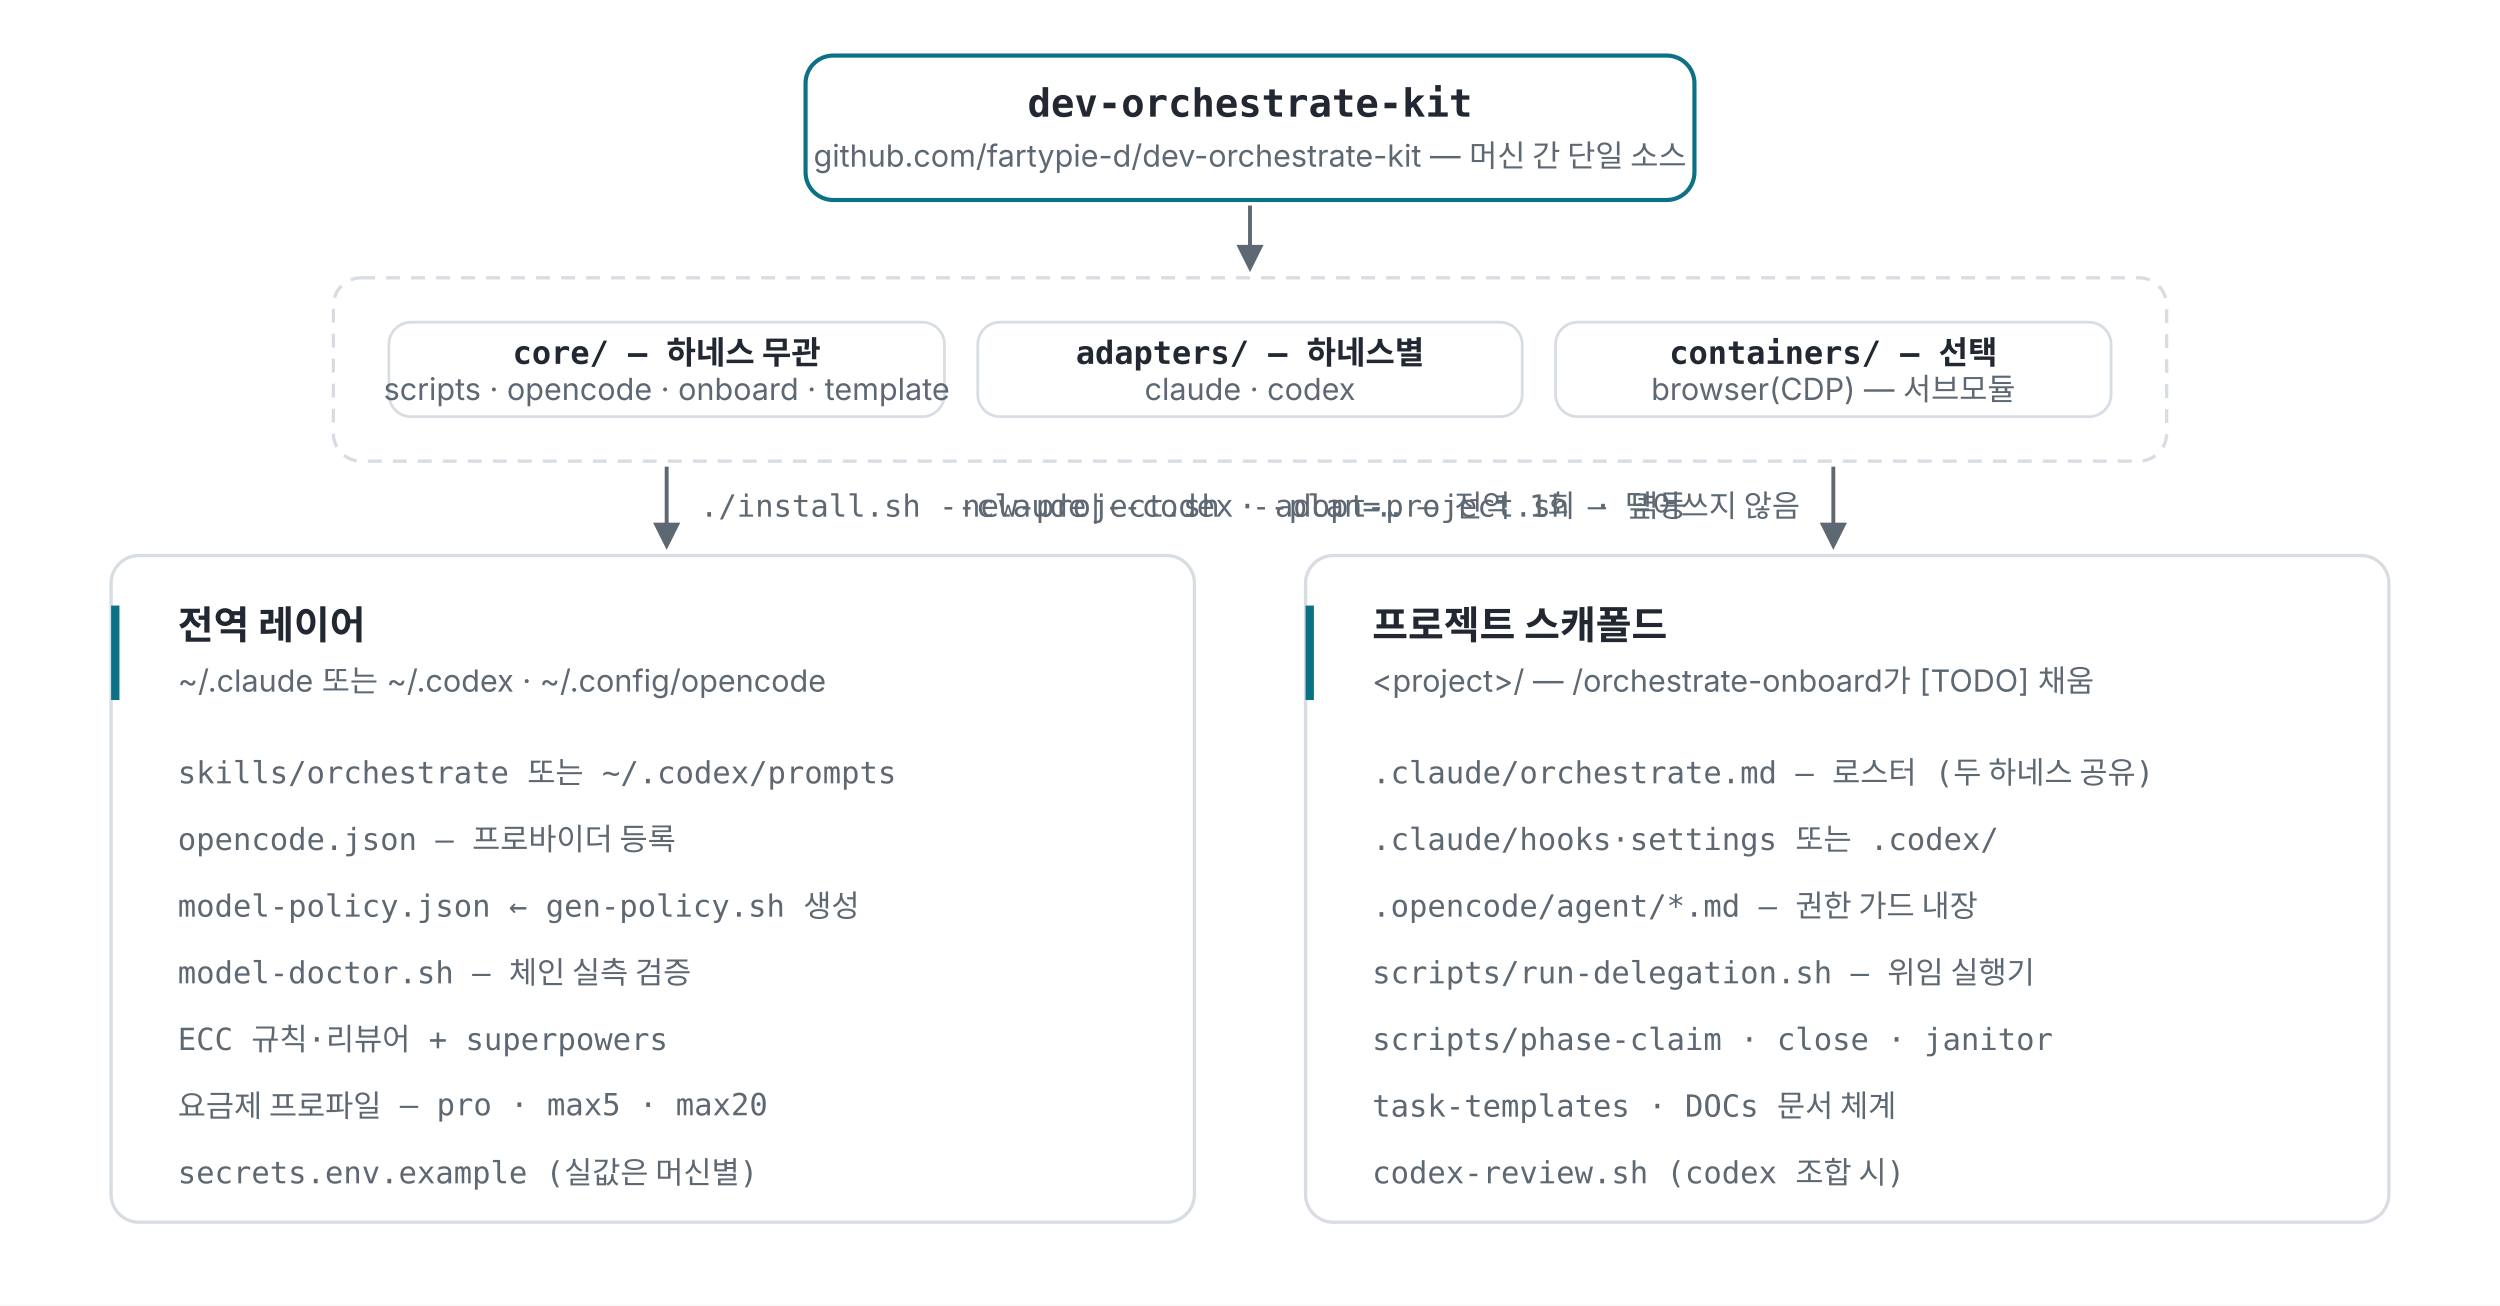
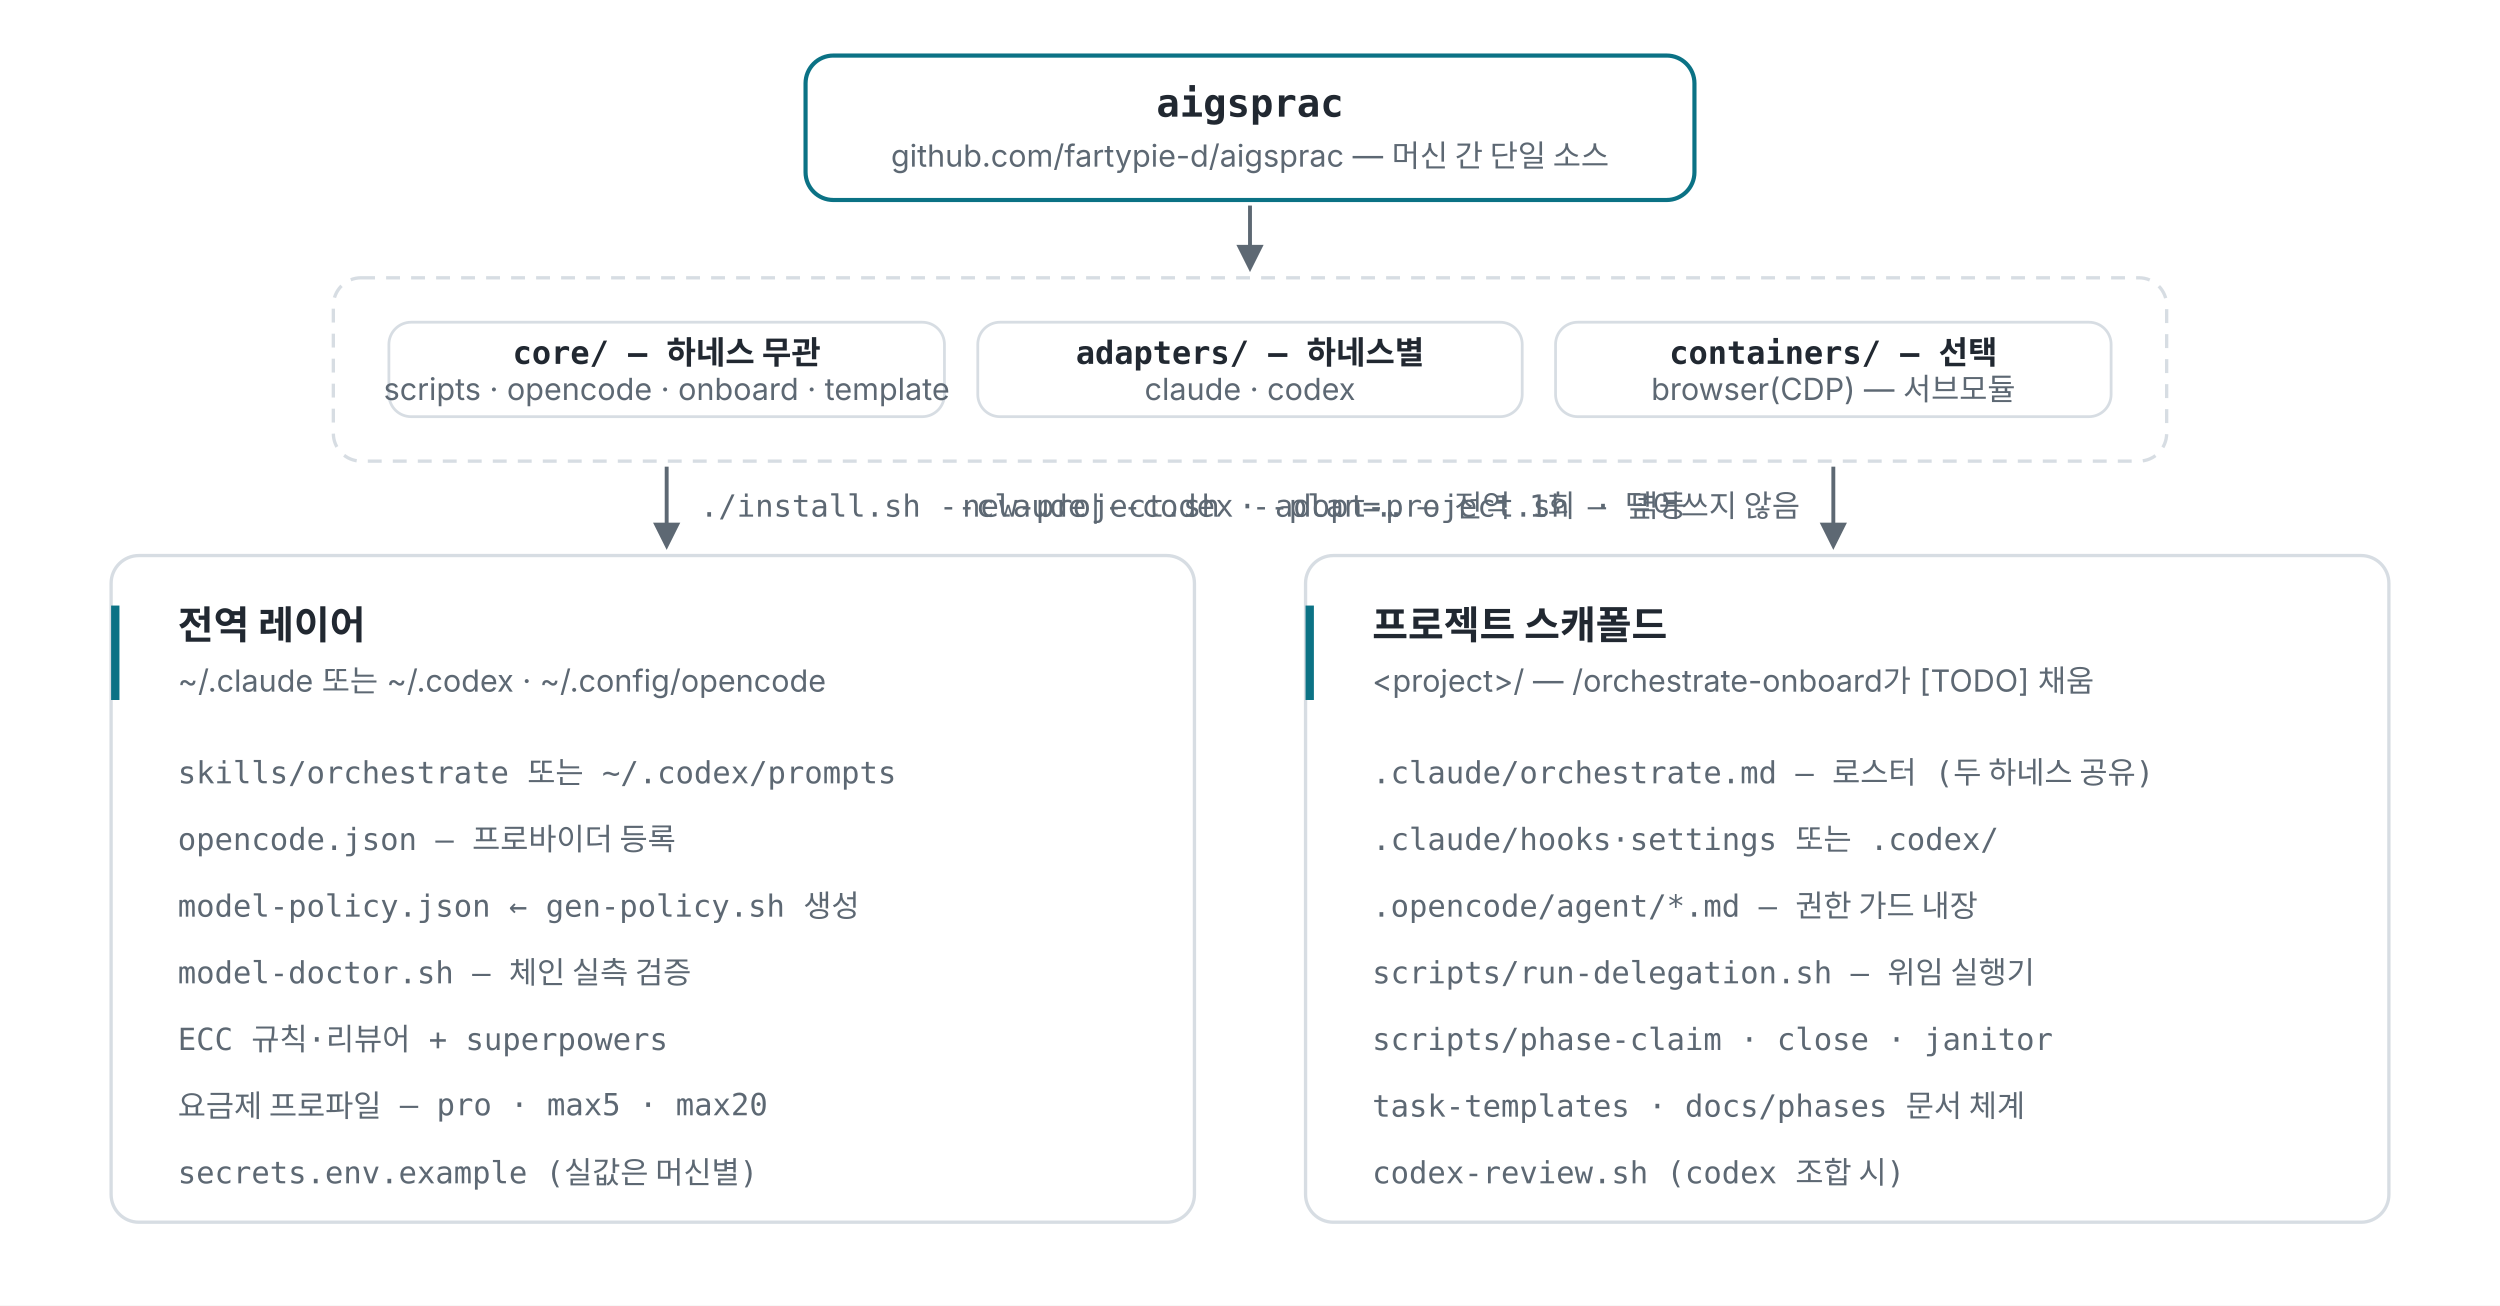
- <svg xmlns="http://www.w3.org/2000/svg" viewBox="0 0 900 470" role="img" aria-label="dev-orchestrate-kit v2 구조. 저장소는 core(하네스 무관 스크립트·opencode 설정·온보딩·프로젝트 템플릿), adapters(claude·codex), containers(browser — 서브모듈) 세 계층으로 구성된다. install.sh가 전역 레이어(~/.claude 또는 ~/.codex, ~/.config/opencode)를, new-project.sh와 adopt-project.sh가 프로젝트 스캐폴드를 설치한다.">
+ <svg xmlns="http://www.w3.org/2000/svg" viewBox="0 0 900 470" role="img" aria-label="aigsprac v2 구조. 저장소는 core(하네스 무관 스크립트·opencode 설정·온보딩·프로젝트 템플릿), adapters(claude·codex), containers(browser — 서브모듈) 세 계층으로 구성된다. install.sh가 전역 레이어(~/.claude 또는 ~/.codex, ~/.config/opencode)를, new-project.sh와 adopt-project.sh가 프로젝트 스캐폴드를 설치한다.">
  <style>
svg { font-family: -apple-system, "Apple SD Gothic Neo", "Noto Sans KR", "Malgun Gothic", system-ui, sans-serif; color: #5D6873; }
.lane-h { font-size: 13px; font-weight: 700; fill: #212831; letter-spacing: 0.02em; }
.lane-g { stroke: currentColor; stroke-dasharray: 3 6; opacity: 0.28; }
.bx { fill: #FFFFFF; stroke: #D7DDE3; stroke-width: 1.2; }
.bx-bar { fill: #0B7285; }
.bx-t { font-size: 14px; font-weight: 650; fill: #212831; }
.bx-s { font-size: 11px; fill: #5D6873; }
.gate-bx { fill: #F8EFDC; stroke: #A26A00; stroke-width: 1.3; }
.gate-t { font-size: 14px; font-weight: 700; fill: #A26A00; }
.pill { fill: #EBEFF2; stroke: #D7DDE3; stroke-width: 1; }
.oc-bx { fill: #FFFFFF; stroke: #0B7285; stroke-width: 1.5; }
.opt-bx { fill: none; stroke: #D7DDE3; stroke-width: 1.2; stroke-dasharray: 5 4; }
.fl { stroke: currentColor; stroke-width: 1.4; fill: none; }
.fl-a { stroke: #0B7285; stroke-width: 1.4; fill: none; stroke-dasharray: 5 4; }
.lbl { font-size: 11px; fill: #5D6873; }
.lbl-a { font-size: 11px; fill: #0B7285; font-weight: 600; }
.note-t { font-size: 11.5px; font-weight: 700; fill: #212831; }
.note-l { font-size: 11px; fill: #5D6873; }
.mono-t { font-family: ui-monospace, "SF Mono", Consolas, monospace; }
.chip { fill: #FFFFFF; stroke: #D7DDE3; stroke-width: 1; }
.chip-g { fill: #F8EFDC; stroke: #A26A00; stroke-width: 1.2; }
.chip-h { fill: #E3F0F2; stroke: #0B7285; stroke-width: 1.2; stroke-dasharray: 4 3; }
.chip-t { font-size: 11.5px; font-weight: 600; fill: #212831; }
.sess-bx { fill: #F4F6F8; stroke: #D7DDE3; stroke-width: 1.2; }
.sess-t { font-size: 12px; font-weight: 700; fill: #212831; }
.fl-b { stroke: currentColor; stroke-width: 1.2; fill: none; stroke-dasharray: 5 5; opacity: 0.7; }
</style>
  <rect width="100%" height="100%" fill="#FFFFFF" />
  <defs>
    <marker id="ah2" viewBox="0 0 10 10" refX="8" refY="5" markerWidth="7" markerHeight="7" orient="auto-start-reverse">
      <path d="M0,0 L10,5 L0,10 z" fill="currentColor" />
    </marker>
  </defs>
  <rect class="oc-bx" x="290" y="20" width="320" height="52" rx="10" />
-   <text class="bx-t mono-t" x="450" y="42" text-anchor="middle">dev-orchestrate-kit</text>
-   <text class="bx-s" x="450" y="60" text-anchor="middle">github.com/fartypie-d/dev-orchestrate-kit — 머신 간 단일 소스</text>
+   <text class="bx-t mono-t" x="450" y="42" text-anchor="middle">aigsprac</text>
+   <text class="bx-s" x="450" y="60" text-anchor="middle">github.com/fartypie-d/aigsprac — 머신 간 단일 소스</text>
  <line class="fl" x1="450" y1="74" x2="450" y2="96" marker-end="url(#ah2)" />
  <rect class="opt-bx" x="120" y="100" width="660" height="66" rx="10" />
  <rect class="chip" x="140" y="116" width="200" height="34" rx="8" />
  <text class="chip-t mono-t" x="240" y="131" text-anchor="middle">core/ — 하네스 무관</text>
  <text class="bx-s" x="240" y="144" text-anchor="middle">scripts · opencode · onboard · template</text>
  <rect class="chip" x="352" y="116" width="196" height="34" rx="8" />
  <text class="chip-t mono-t" x="450" y="131" text-anchor="middle">adapters/ — 하네스별</text>
  <text class="bx-s" x="450" y="144" text-anchor="middle">claude · codex</text>
  <rect class="chip" x="560" y="116" width="200" height="34" rx="8" />
  <text class="chip-t mono-t" x="660" y="131" text-anchor="middle">containers/ — 선택</text>
  <text class="bx-s" x="660" y="144" text-anchor="middle">browser(CDP) — 서브모듈</text>
  <polyline class="fl" points="240,168 240,196" marker-end="url(#ah2)" />
  <text class="lbl mono-t" x="252" y="186" text-anchor="start">./install.sh --claude|--codex --plan=… — 전역 1회 · 멱등</text>
  <polyline class="fl" points="660,168 660,196" marker-end="url(#ah2)" />
  <text class="lbl mono-t" x="648" y="186" text-anchor="end">new-project.sh · adopt-project.sh — 덮어쓰지 않음</text>
  <rect class="bx" x="40" y="200" width="390" height="240" rx="10" />
  <rect class="bx-bar" x="40" y="218" width="3" height="34" />
  <text class="bx-t" x="64" y="230">전역 레이어</text>
  <text class="bx-s" x="64" y="249">~/.claude 또는 ~/.codex · ~/.config/opencode</text>
  <text class="note-l mono-t" x="64" y="282">skills/orchestrate 또는 ~/.codex/prompts</text>
  <text class="note-l mono-t" x="64" y="306">opencode.json — 프로바이더 등록</text>
  <text class="note-l mono-t" x="64" y="330">model-policy.json ← gen-policy.sh 생성</text>
  <text class="note-l mono-t" x="64" y="354">model-doctor.sh — 체인 실측 검증</text>
  <text class="note-l mono-t" x="64" y="378">ECC 규칙·리뷰어 + superpowers</text>
  <text class="note-l mono-t" x="64" y="402">요금제 프로파일 — pro · max5 · max20</text>
  <text class="note-l mono-t" x="64" y="426">secrets.env.example (실값은 머신별)</text>
  <rect class="bx" x="470" y="200" width="390" height="240" rx="10" />
  <rect class="bx-bar" x="470" y="218" width="3" height="34" />
  <text class="bx-t" x="494" y="230">프로젝트 스캐폴드</text>
  <text class="bx-s" x="494" y="249">&lt;project&gt;/ — /orchestrate-onboard가 [TODO] 채움</text>
  <text class="note-l mono-t" x="494" y="282">.claude/orchestrate.md — 로스터 (두 하네스 공유)</text>
  <text class="note-l mono-t" x="494" y="306">.claude/hooks·settings 또는 .codex/</text>
  <text class="note-l mono-t" x="494" y="330">.opencode/agent/*.md — 권한 가드 내장</text>
  <text class="note-l mono-t" x="494" y="354">scripts/run-delegation.sh — 위임 실행기</text>
  <text class="note-l mono-t" x="494" y="378">scripts/phase-claim · close · janitor</text>
-   <text class="note-l mono-t" x="494" y="402">task-templates · DOCs 문서 체계</text>
+   <text class="note-l mono-t" x="494" y="402">task-templates · docs/phases 문서 체계</text>
  <text class="note-l mono-t" x="494" y="426">codex-review.sh (codex 조합 시)</text>
</svg>
